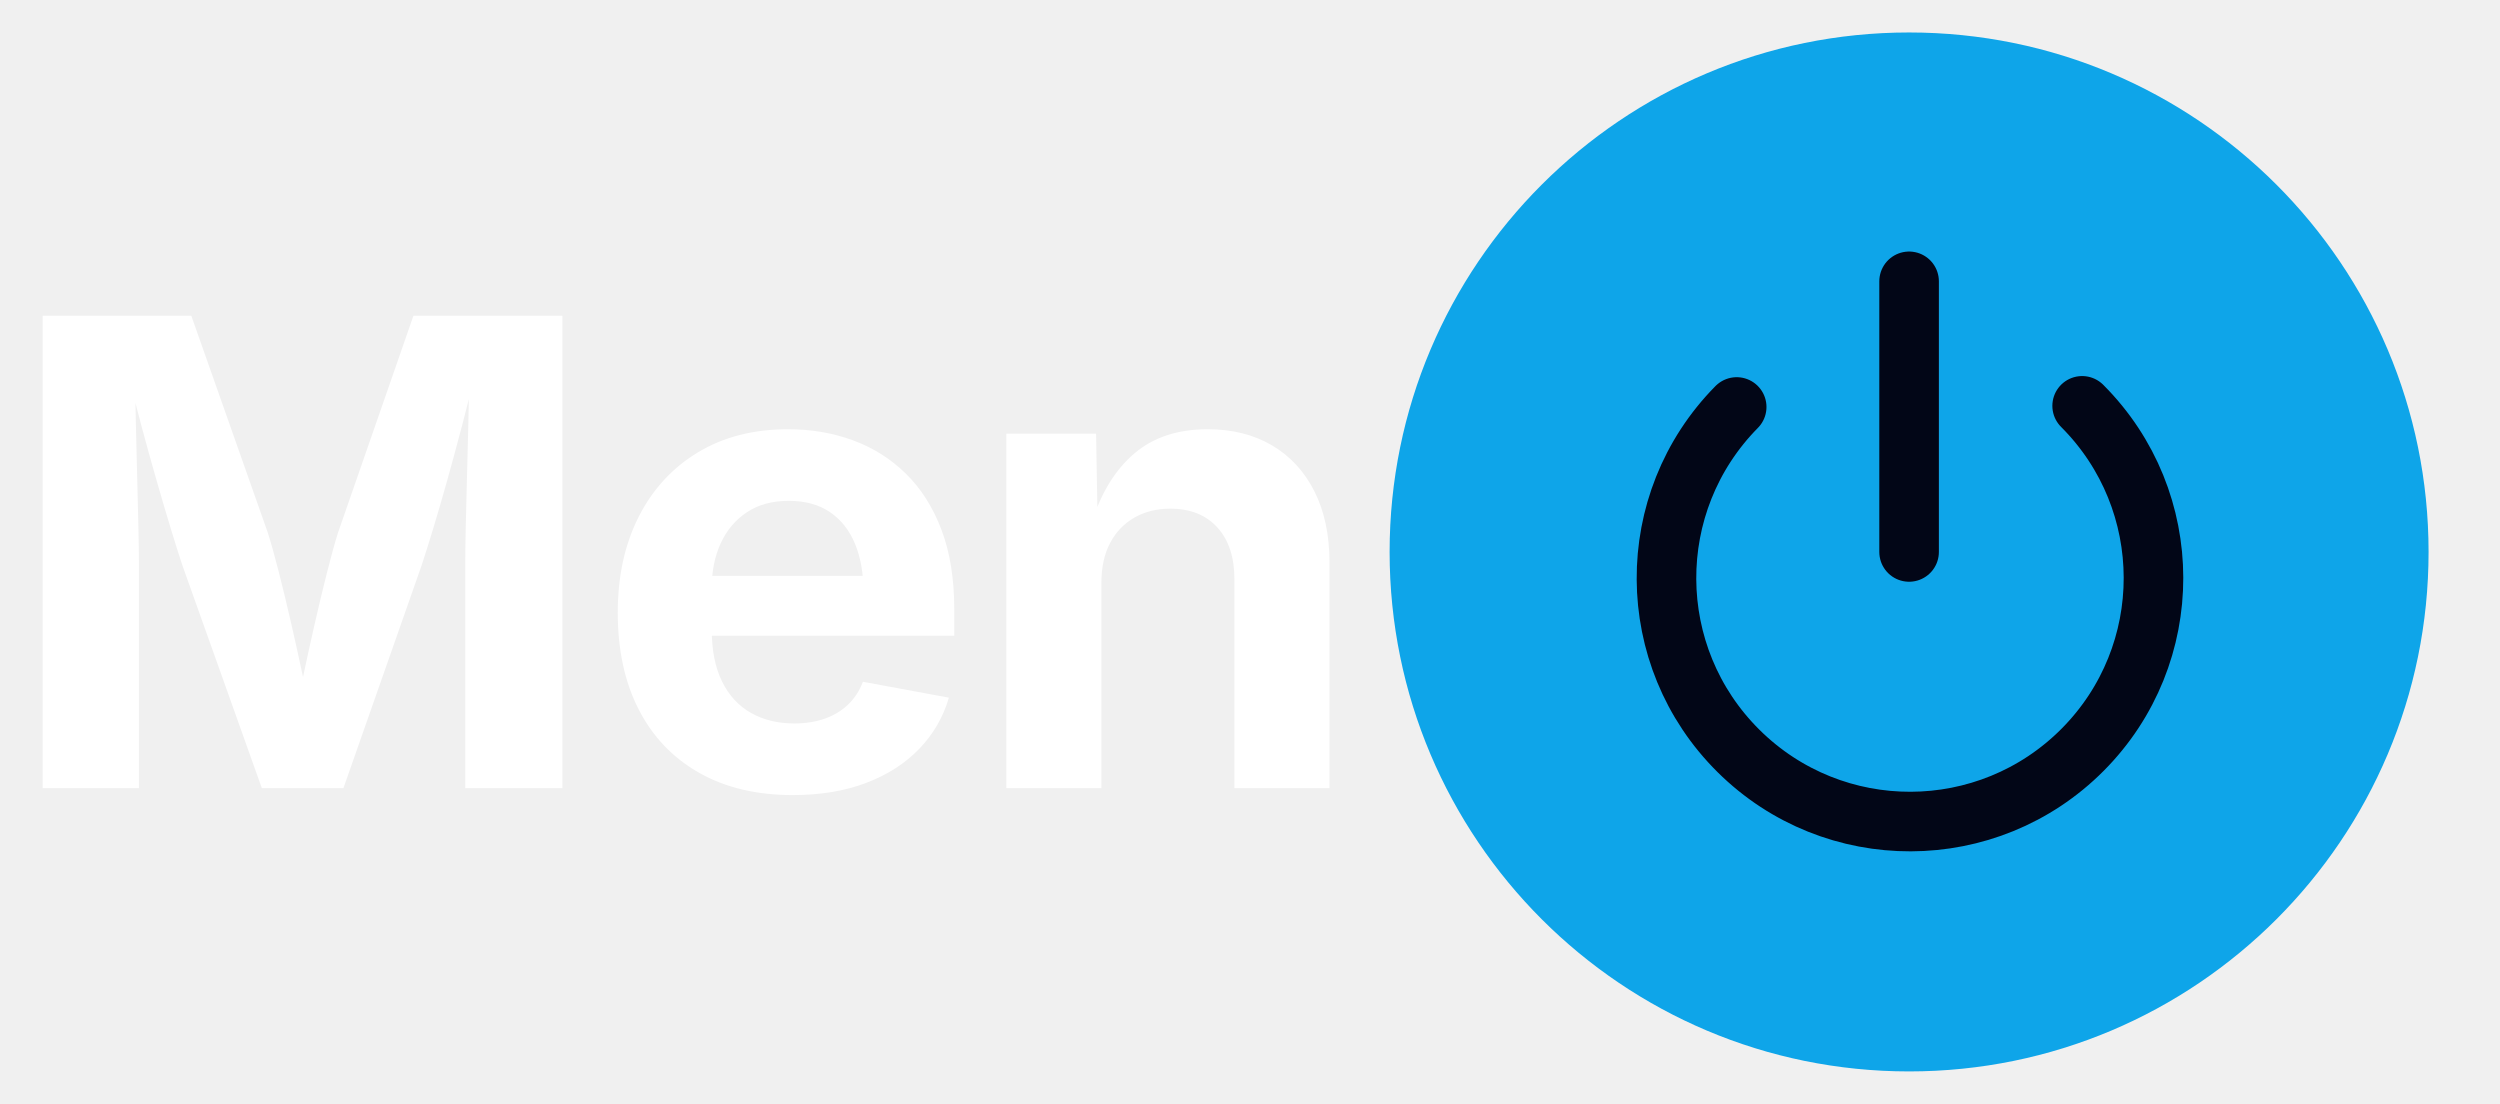
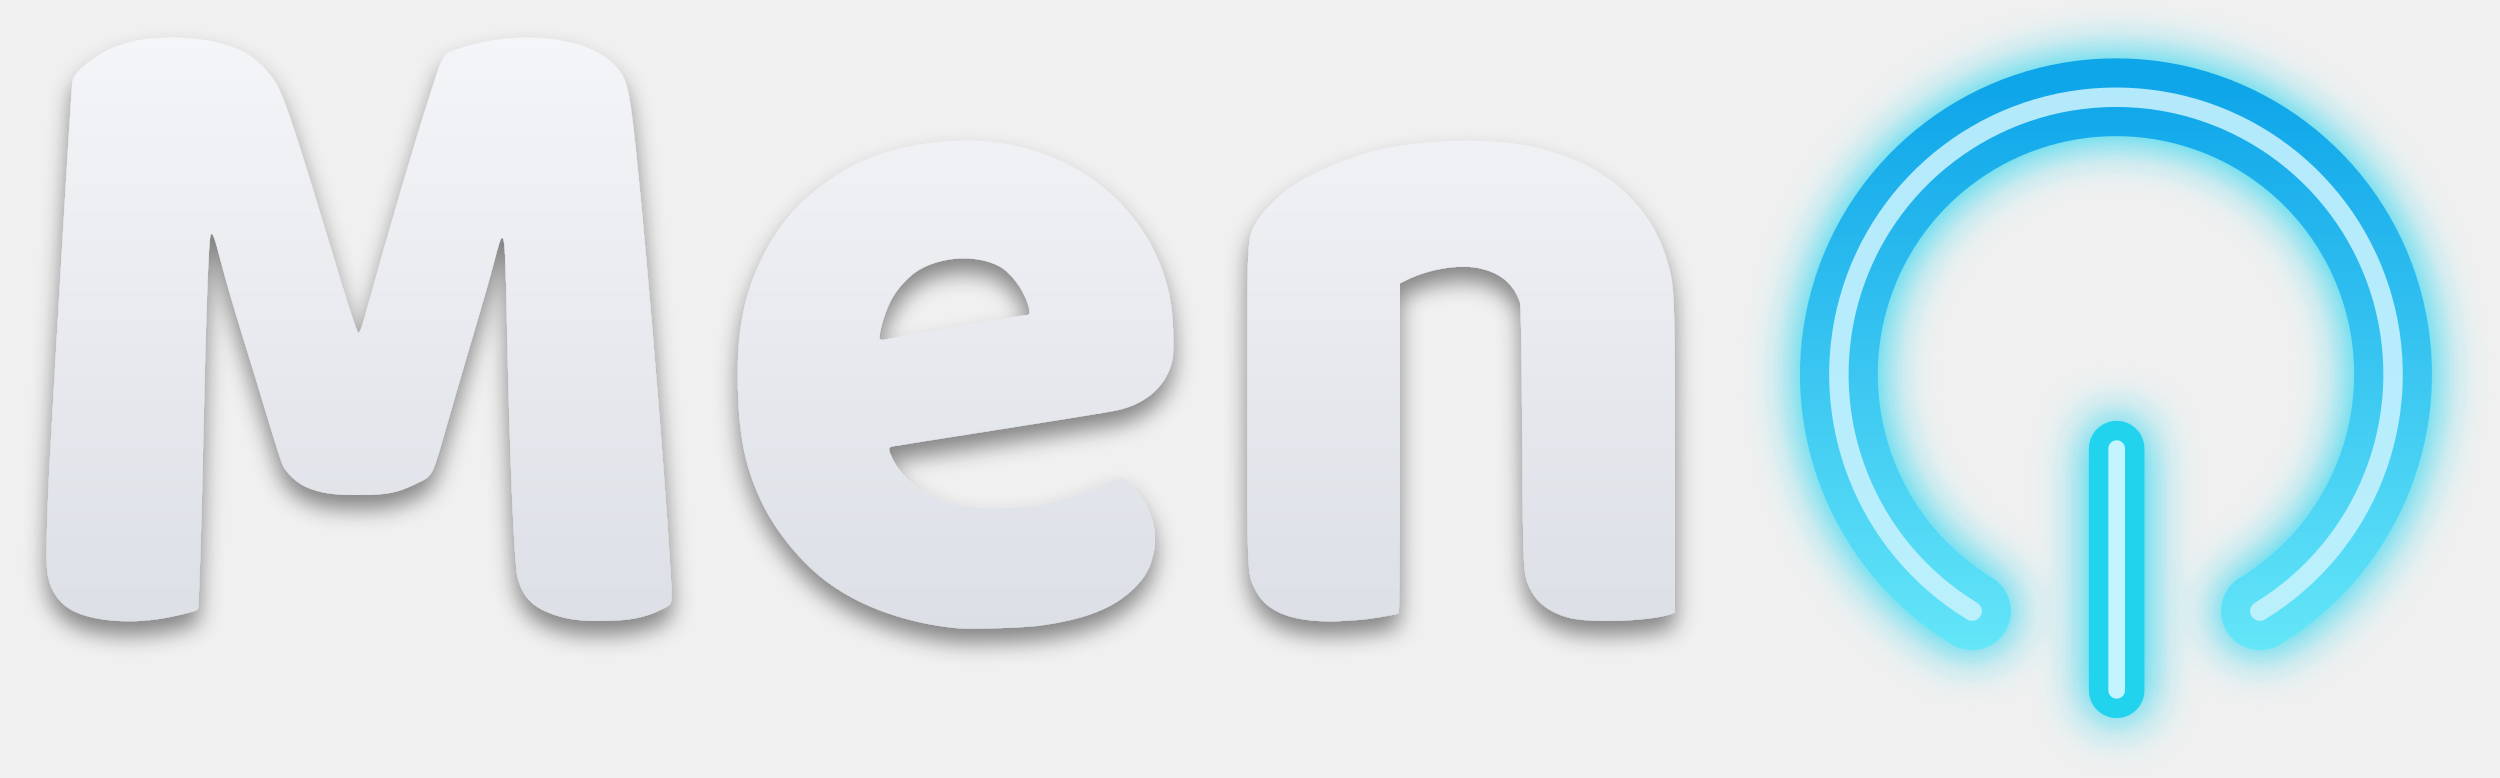
- <svg xmlns="http://www.w3.org/2000/svg" viewBox="0 -8.55 154 68.00" width="154" height="68" role="img" aria-label="MenQ">
-   <path d="M2.63 40.0V10.898H11.784L16.495 24.259Q16.791 25.188 17.171 26.677Q17.552 28.166 17.945 29.884Q18.337 31.602 18.68 33.221Q19.023 34.84 19.245 36.039H18.077Q18.308 34.866 18.645 33.257Q18.982 31.647 19.375 29.924Q19.768 28.202 20.148 26.699Q20.527 25.197 20.823 24.259L25.468 10.898H34.642V40.0H28.659V26.279Q28.659 25.328 28.69 23.907Q28.721 22.485 28.766 20.836Q28.811 19.187 28.851 17.509Q28.891 15.832 28.9 14.359H29.286Q28.907 15.98 28.454 17.704Q28 19.427 27.545 21.053Q27.089 22.679 26.678 24.033Q26.266 25.386 25.971 26.279L21.155 40.0H16.129L11.236 26.279Q10.941 25.395 10.533 24.055Q10.125 22.715 9.66 21.098Q9.194 19.481 8.73 17.749Q8.267 16.016 7.842 14.359H8.309Q8.327 15.769 8.367 17.428Q8.407 19.088 8.448 20.751Q8.488 22.414 8.524 23.857Q8.559 25.301 8.559 26.279V40.0Z M48.837 40.427Q45.493 40.427 43.072 39.057Q40.65 37.688 39.352 35.168Q38.054 32.649 38.054 29.195Q38.054 25.825 39.344 23.282Q40.634 20.739 42.993 19.315Q45.352 17.891 48.543 17.891Q50.682 17.891 52.54 18.572Q54.398 19.254 55.801 20.628Q57.205 22.002 57.993 24.082Q58.782 26.161 58.782 28.967V30.611H40.458V26.925H55.928L53.19 27.913Q53.19 26.208 52.669 24.949Q52.148 23.691 51.126 22.996Q50.104 22.302 48.585 22.302Q47.066 22.302 46.007 23.005Q44.949 23.709 44.397 24.913Q43.844 26.118 43.844 27.653V30.248Q43.844 32.142 44.479 33.431Q45.113 34.72 46.263 35.367Q47.412 36.015 48.93 36.015Q49.955 36.015 50.794 35.723Q51.632 35.431 52.236 34.858Q52.839 34.286 53.155 33.447L58.452 34.426Q57.923 36.236 56.617 37.586Q55.311 38.936 53.345 39.681Q51.378 40.427 48.837 40.427Z M67.846 27.357V40.0H61.989V18.164H67.519L67.613 23.615H67.262Q68.121 20.883 69.871 19.387Q71.622 17.891 74.387 17.891Q76.658 17.891 78.344 18.878Q80.031 19.865 80.964 21.707Q81.897 23.549 81.897 26.112V40.0H76.04V27.132Q76.04 25.098 74.99 23.941Q73.941 22.784 72.088 22.784Q70.853 22.784 69.893 23.326Q68.933 23.867 68.389 24.885Q67.846 25.904 67.846 27.357Z" fill="#ffffff" />
-   <circle cx="117.60" cy="25.45" r="32.0" fill="#0ea5e9" />
-   <path d="M117.60 8.78 L117.60 25.45" fill="none" stroke="#020617" stroke-width="3.67" stroke-linecap="round" />
-   <path d="M128.26 16.45 A15.00 15.00 0 1 1 106.98 16.52" fill="none" stroke="#020617" stroke-width="3.67" stroke-linecap="round" stroke-linejoin="round" />
+ <svg xmlns="http://www.w3.org/2000/svg" viewBox="60 80 1800 560" role="img" aria-label="MenQ">
+   <defs>
+     <linearGradient id="mq-ring" gradientUnits="userSpaceOnUse" x1="0" y1="140" x2="0" y2="560">
+       <stop offset="0" stop-color="#0ea5e9" />
+       <stop offset="1" stop-color="#67e8f9" />
+     </linearGradient>
+     <linearGradient id="mq-men" gradientUnits="userSpaceOnUse" x1="0" y1="107" x2="0" y2="532">
+       <stop offset="0" stop-color="#f4f5f8" />
+       <stop offset="1" stop-color="#dcdfe6" />
+     </linearGradient>
+     <filter id="mq-glow" x="-20%" y="-20%" width="140%" height="140%">
+       <feGaussianBlur stdDeviation="16" />
+     </filter>
+     <filter id="mq-shadow" x="-5%" y="-5%" width="110%" height="125%">
+       <feDropShadow dx="0" dy="10" stdDeviation="8" flood-color="#000" flood-opacity="0.45" />
+     </filter>
+   </defs>
+   <path d="M808.3 530.5 C841.9 525.9 862.0 517.9 876.6 503.5 C884.8 495.4 888.4 488.8 890.7 477.5 C893.9 461.7 888.5 444.2 876.5 431.2 C873.3 427.7 869.9 424.5 868.9 424.0 C867.6 423.3 864.8 424.2 857.8 427.5 C845.7 433.2 824.4 440.3 811.0 443.0 C804.1 444.4 794.9 445.4 784.1 445.7 C759.4 446.6 746.4 444.2 728.4 435.4 C717.5 430.1 708.1 421.1 703.1 411.3 C699.4 403.9 699.3 402.2 702.2 401.5 C703.5 401.2 738.9 395.6 781.0 389.0 C823.1 382.4 860.6 376.3 864.4 375.4 C885.7 370.7 900.3 357.4 904.1 339.2 C905.6 331.8 904.7 306.4 902.5 295.2 C897.4 269.2 885.5 246.1 867.1 226.7 C836.4 194.5 789.9 177.9 740.7 181.9 C709.5 184.3 681.6 193.2 660.5 207.3 C636.0 223.7 620.1 241.8 608.0 267.2 C594.9 294.7 590.3 320.4 591.3 359.9 C592.2 394.7 596.7 416.5 608.0 440.7 C618.5 463.0 637.9 486.5 657.3 500.3 C681.7 517.8 714.5 529.1 750.0 532.4 C759.1 533.2 797.8 532.0 808.3 530.5 Z M173.0 525.9 C184.2 524.4 202.1 520.0 202.5 518.6 C203.3 516.0 205.1 458.3 206.5 390.0 C208.3 303.4 210.3 250.3 211.8 248.8 C213.3 247.3 214.1 249.4 219.9 271.5 C222.6 281.9 229.2 304.4 234.5 321.5 C239.8 338.6 248.2 366.0 253.1 382.4 C258.1 398.9 262.8 413.7 263.7 415.3 C266.5 420.9 273.9 427.7 279.9 430.4 C290.3 435.1 299.6 436.5 319.0 436.4 C338.9 436.3 346.0 434.9 359.1 428.5 C372.3 422.1 370.5 425.6 383.4 380.5 C389.7 358.5 398.5 328.4 403.0 313.5 C407.4 298.6 412.9 279.5 415.1 271.0 C419.6 253.7 420.6 250.6 421.9 251.4 C423.4 252.4 424.0 264.0 425.0 313.0 C426.8 404.1 430.2 486.1 432.6 495.4 C435.8 508.4 442.1 515.8 454.4 520.9 C465.5 525.5 475.5 527.2 492.0 527.1 C512.7 527.1 524.5 524.9 537.0 518.5 C544.3 514.8 544.1 515.5 543.0 495.4 C538.0 408.4 521.6 213.8 515.0 163.0 C511.8 138.9 509.9 133.8 500.3 124.8 C480.6 106.4 432.3 101.6 393.5 114.1 C378.2 119.0 379.7 116.8 369.8 147.6 C358.7 181.8 340.7 243.0 321.8 311.0 C320.2 316.7 319.0 319.5 318.0 319.5 C316.9 319.5 311.5 302.8 298.3 259.0 C276.4 186.2 266.1 154.4 260.7 143.6 C255.2 132.5 244.5 121.7 234.0 116.7 C219.3 109.7 198.7 106.3 177.0 107.3 C163.0 108.0 157.0 109.0 145.6 112.7 C136.4 115.7 122.1 124.8 116.2 131.5 C112.4 135.9 112.2 136.3 111.6 145.3 C109.7 172.3 101.7 307.2 96.5 399.5 C93.9 445.2 92.9 482.8 94.0 491.3 C95.7 504.6 102.2 514.5 112.8 519.9 C126.2 526.7 149.9 529.1 173.0 525.9 Z M1036.4 526.5 C1045.6 526.0 1064.8 522.8 1067.0 521.5 C1067.7 521.1 1068.0 479.5 1068.0 402.5 L1068.0 284.0 L1071.8 282.1 C1088.8 273.5 1111.4 269.9 1126.2 273.4 C1140.9 276.9 1149.7 284.5 1154.3 297.5 C1155.1 299.5 1155.6 331.2 1156.0 394.5 C1156.7 495.4 1156.6 493.3 1161.8 504.2 C1166.8 514.4 1176.7 521.6 1190.5 525.0 C1206.6 528.9 1250.1 527.1 1263.5 522.0 L1266.0 521.0 L1266.0 410.8 C1265.9 291.4 1265.8 286.5 1260.5 268.5 C1255.5 250.9 1247.2 236.4 1235.1 223.7 C1218.3 206.0 1199.6 195.5 1171.0 187.6 C1139.3 178.9 1086.3 179.5 1048.9 189.0 C1028.8 194.1 1004.8 204.4 990.4 214.0 C980.1 220.9 968.4 232.9 964.3 240.6 C957.8 252.8 958.0 248.0 958.0 371.8 C958.0 494.2 958.0 493.0 963.7 504.5 C970.4 518.0 984.3 525.3 1007.0 527.0 C1012.2 527.4 1018.8 527.5 1021.5 527.4 C1024.2 527.2 1030.9 526.8 1036.4 526.5 Z M693.4 323.7 C692.4 321.0 697.1 304.7 701.3 296.7 C705.7 288.0 714.3 278.7 721.7 274.3 C738.5 264.5 762.7 263.3 778.9 271.4 C787.4 275.8 796.5 287.6 800.0 298.8 C802.0 305.2 801.7 307.0 798.6 307.0 C797.5 307.0 789.1 308.4 780.0 310.0 C770.9 311.7 748.9 315.6 731.0 318.6 C713.1 321.6 697.5 324.4 696.3 324.7 C694.8 325.0 693.8 324.7 693.4 323.7 Z" fill="url(#mq-men)" fill-rule="evenodd" filter="url(#mq-shadow)" />
+   <g opacity="0.9" filter="url(#mq-glow)">
+     <path d="M1479.9 520.0 A199.5 199.5 0 1 1 1687.1 520.0" fill="none" stroke="#22d3ee" stroke-width="64" stroke-linecap="round" />
+     <path d="M1584 403 V577" stroke="#22d3ee" stroke-width="48" stroke-linecap="round" />
+   </g>
+   <path d="M1479.9 520.0 A199.5 199.5 0 1 1 1687.1 520.0" fill="none" stroke="url(#mq-ring)" stroke-width="56" stroke-linecap="round" />
+   <path d="M1479.9 520.0 A199.5 199.5 0 1 1 1687.1 520.0" fill="none" stroke="#c4f1fd" stroke-width="14" stroke-linecap="round" opacity="0.9" />
+   <path d="M1584 403 V577" stroke="#22d3ee" stroke-width="40" stroke-linecap="round" />
+   <path d="M1584 403 V577" stroke="#c4f5fe" stroke-width="12" stroke-linecap="round" />
</svg>
